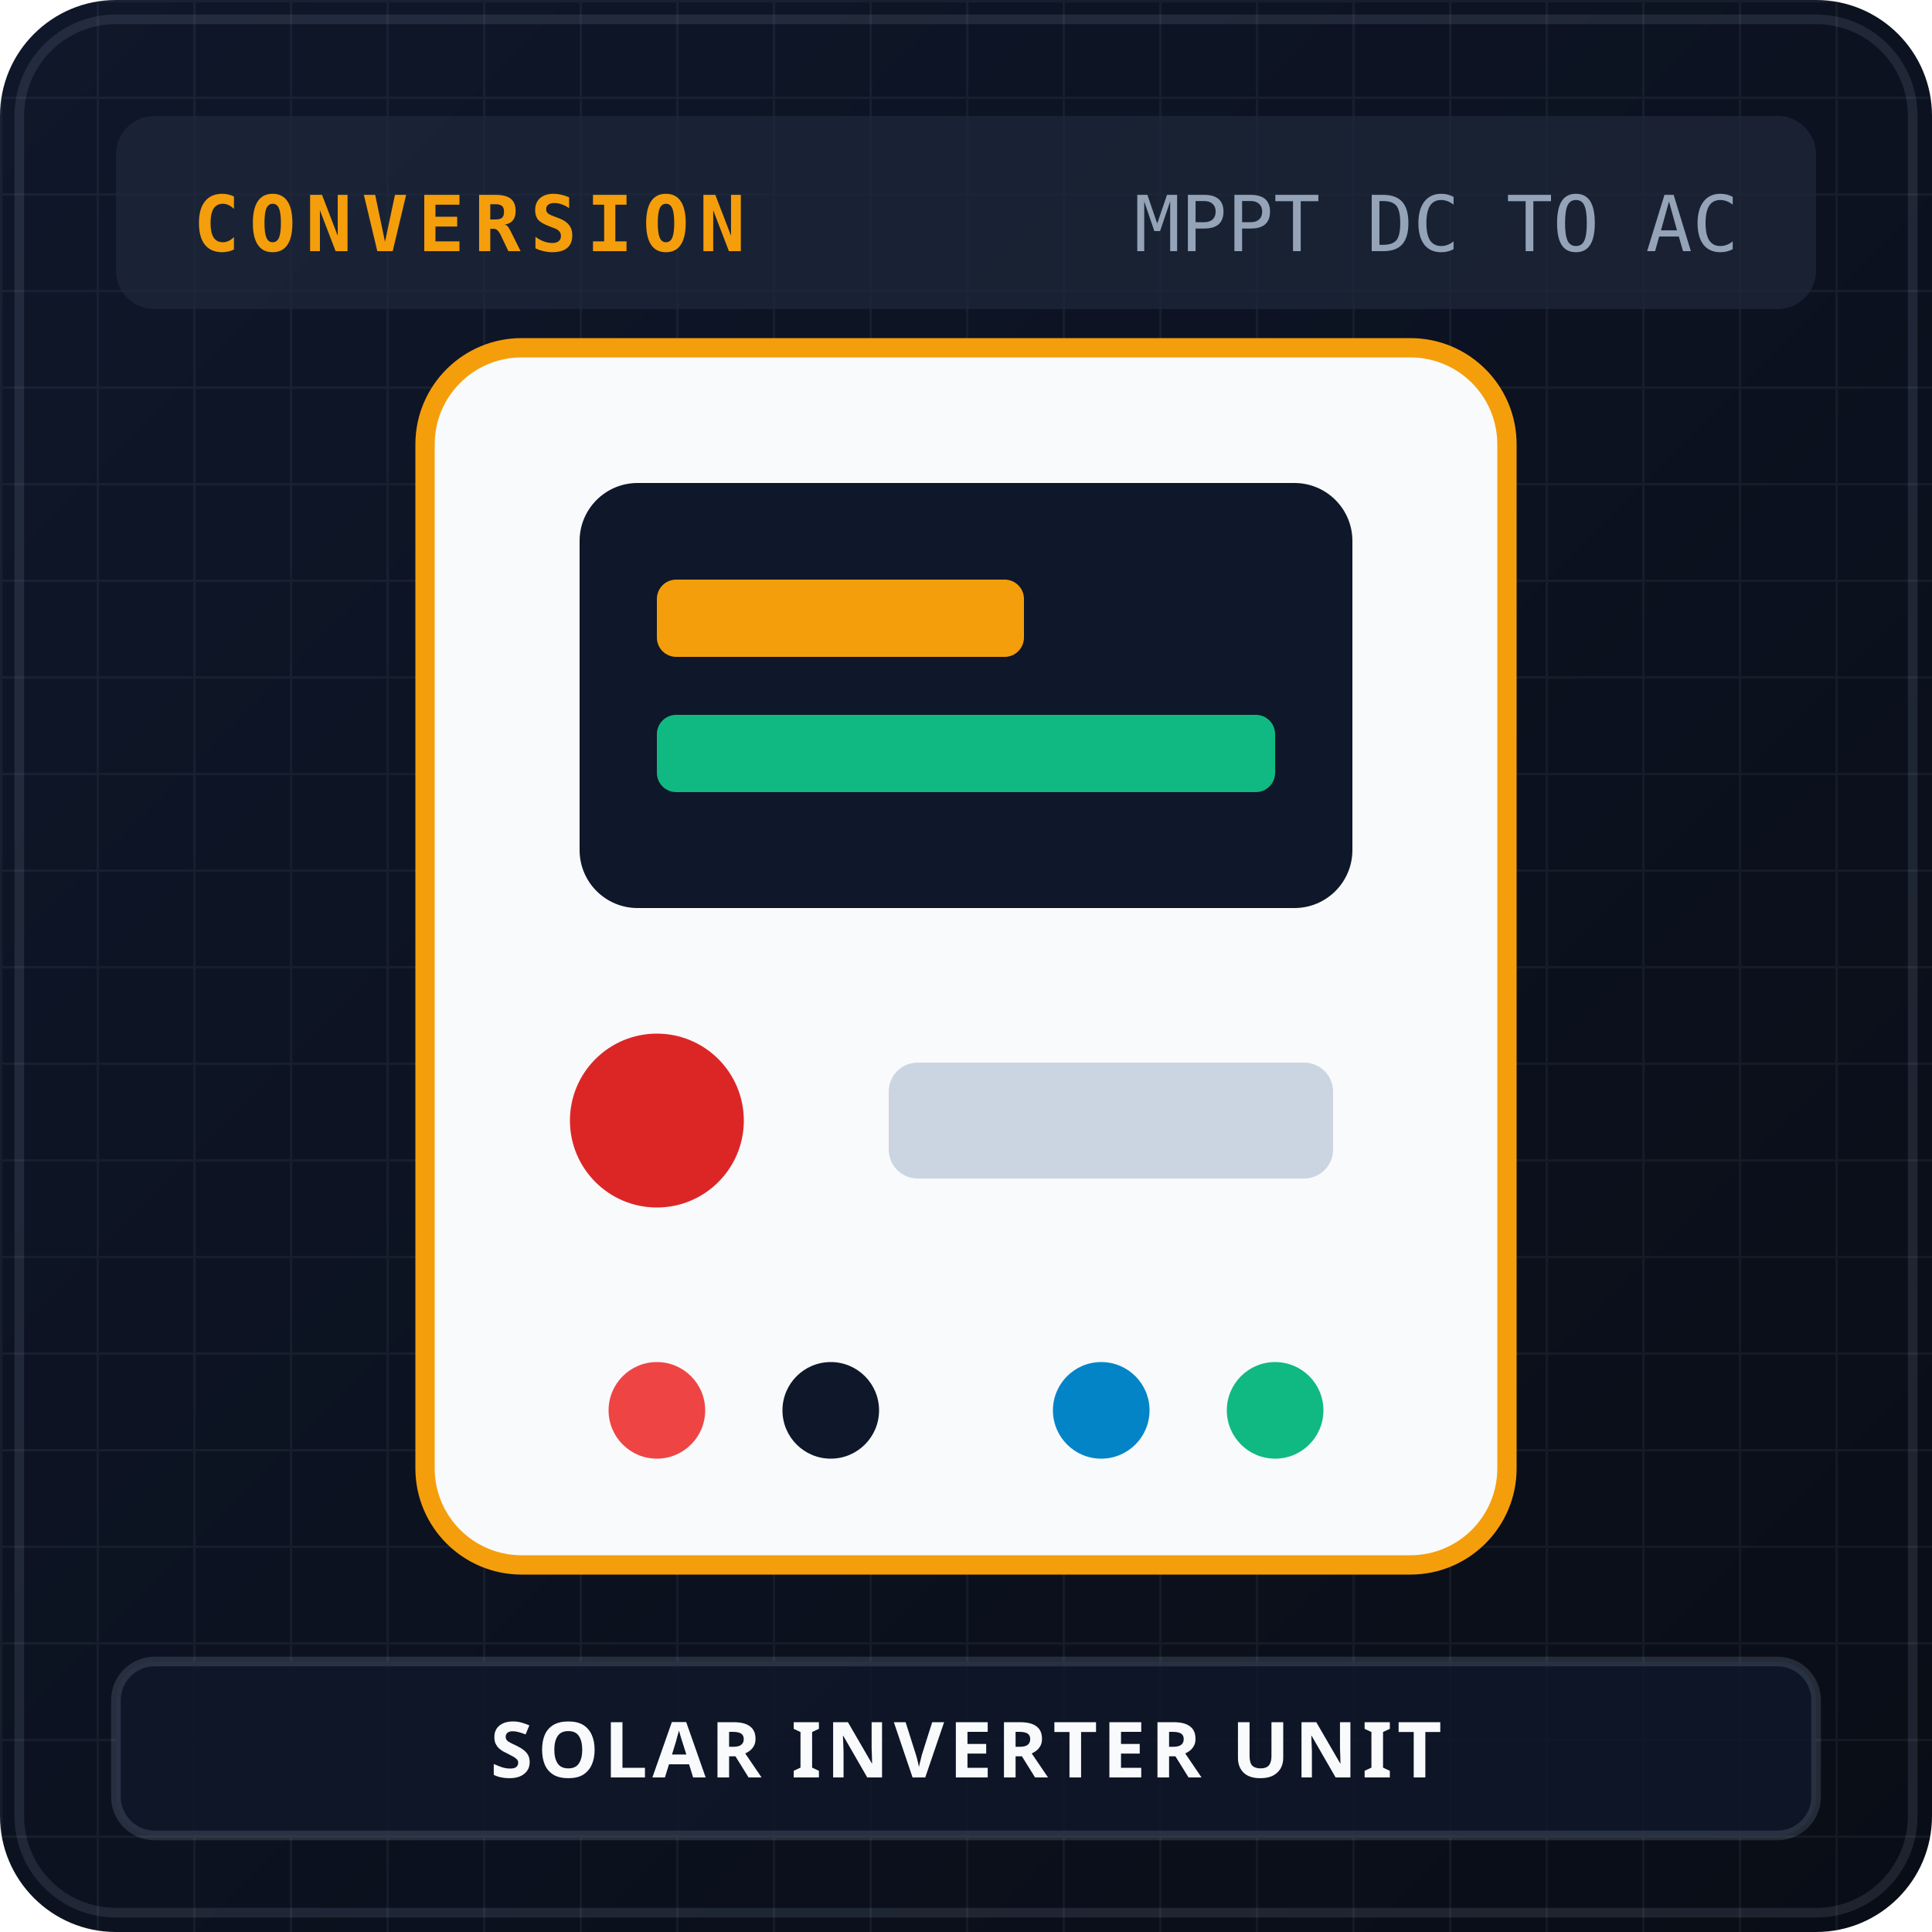
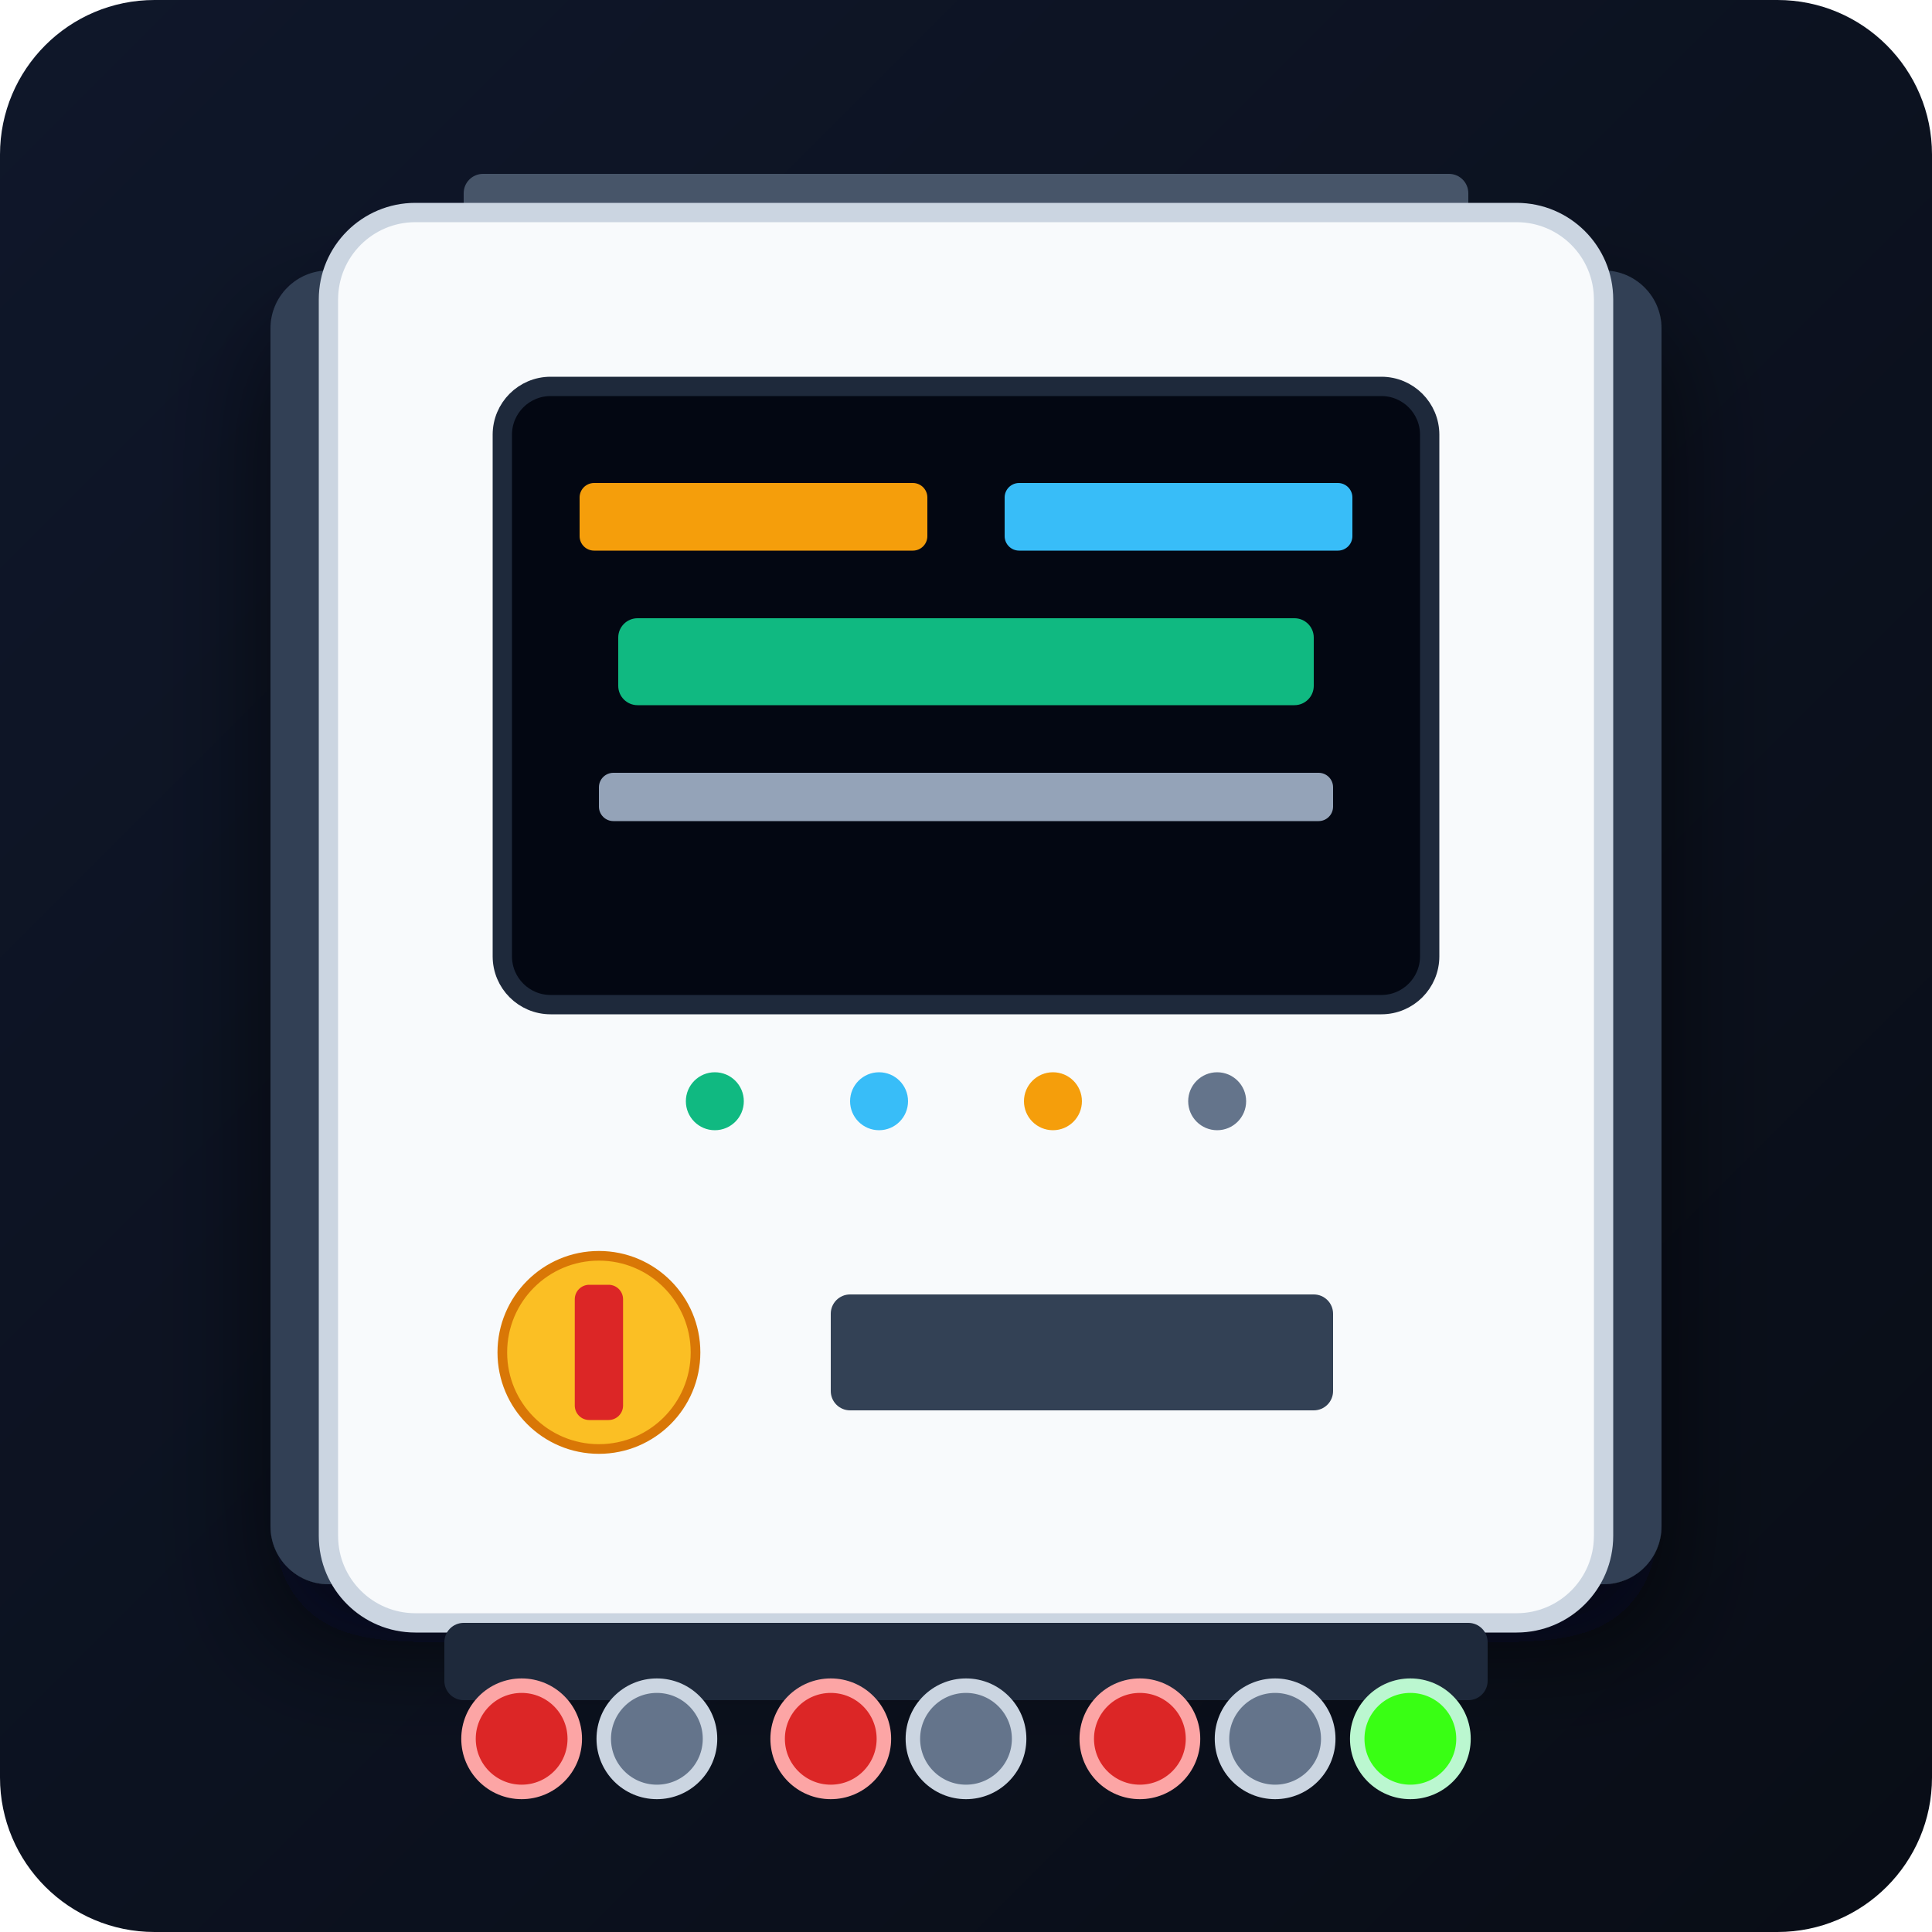
<svg xmlns="http://www.w3.org/2000/svg" viewBox="0 0 200 200" width="200" height="200">
  <defs>
-     <linearGradient id="bgGrad" x1="0%" y1="0%" x2="100%" y2="100%">
+     <linearGradient id="bg" x1="0%" y1="0%" x2="100%" y2="100%">
      <stop offset="0%" stop-color="#0F172A" />
      <stop offset="100%" stop-color="#090D16" />
    </linearGradient>
-     <pattern id="grid" width="10" height="10" patternUnits="userSpaceOnUse">
-       <path d="M 10 0 L 0 0 0 10" fill="none" stroke="rgba(148, 163, 184, 0.08)" stroke-width="0.5" />
-     </pattern>
+     <filter id="shadow" x="-15%" y="-15%" width="130%" height="130%">
+       <feDropShadow dx="0" dy="6" stdDeviation="6" flood-color="#020617" flood-opacity="0.65" />
+     </filter>
  </defs>
-   <rect width="200" height="200" rx="12" fill="url(#bgGrad)" />
-   <rect width="200" height="200" rx="12" fill="url(#grid)" />
-   <rect x="2" y="2" width="196" height="196" rx="10" fill="none" stroke="rgba(148, 163, 184, 0.15)" stroke-width="1" />
-   <rect x="12" y="12" width="176" height="20" rx="4" fill="rgba(30, 41, 59, 0.7)" />
-   <text x="20" y="26" fill="#F59E0B" font-size="8" font-weight="700" font-family="monospace" letter-spacing="1">CONVERSION</text>
-   <text x="180" y="26" text-anchor="end" fill="#94A3B8" font-size="8" font-family="monospace">MPPT DC TO AC</text>
+   <rect width="200" height="200" rx="16" fill="url(#bg)" />
+   <rect x="28" y="28" width="144" height="136" rx="6" fill="#334155" filter="url(#shadow)" />
+   <rect x="48" y="18" width="104" height="8" rx="2" fill="#475569" />
+   <rect x="34" y="22" width="132" height="146" rx="9" fill="#F8FAFC" stroke="#CBD5E1" stroke-width="2" />
+   <rect x="52" y="40" width="96" height="64" rx="5" fill="#030712" stroke="#1E293B" stroke-width="2" />
+   <rect x="60" y="50" width="36" height="7" rx="1.5" fill="#F59E0B" />
+   <rect x="104" y="50" width="36" height="7" rx="1.5" fill="#38BDF8" />
+   <rect x="64" y="64" width="72" height="9" rx="2" fill="#10B981" />
+   <rect x="62" y="80" width="76" height="5" rx="1.5" fill="#94A3B8" />
+   <circle cx="74" cy="114" r="3" fill="#10B981" />
+   <circle cx="91" cy="114" r="3" fill="#38BDF8" />
+   <circle cx="109" cy="114" r="3" fill="#F59E0B" />
+   <circle cx="126" cy="114" r="3" fill="#64748B" />
+   <circle cx="62" cy="140" r="10" fill="#FBBF24" stroke="#D97706" stroke-width="1" />
+   <rect x="59.5" y="133" width="5" height="14" rx="1.5" fill="#DC2626" />
+   <rect x="86" y="134" width="52" height="12" rx="2" fill="#334155" />
+   <rect x="46" y="168" width="108" height="8" rx="2" fill="#1E293B" />
  <g>
-     <rect x="44" y="36" width="112" height="126" rx="10" fill="#F8FAFC" stroke="#F59E0B" stroke-width="2" />
-     <rect x="60" y="50" width="80" height="44" rx="6" fill="#0F172A" />
-     <rect x="68" y="60" width="38" height="8" rx="2" fill="#F59E0B" />
-     <rect x="68" y="74" width="64" height="8" rx="2" fill="#10B981" />
-     <circle cx="68" cy="116" r="9" fill="#DC2626" />
-     <rect x="92" y="110" width="46" height="12" rx="3" fill="#CBD5E1" />
-     <circle cx="68" cy="146" r="5" fill="#EF4444" />
-     <circle cx="86" cy="146" r="5" fill="#0F172A" />
-     <circle cx="114" cy="146" r="5" fill="#0284C7" />
-     <circle cx="132" cy="146" r="5" fill="#10B981" />
+     <circle cx="54" cy="180" r="5.5" fill="#DC2626" stroke="#FCA5A5" stroke-width="1.5" />
+     <circle cx="68" cy="180" r="5.5" fill="#64748B" stroke="#CBD5E1" stroke-width="1.5" />
+     <circle cx="86" cy="180" r="5.5" fill="#DC2626" stroke="#FCA5A5" stroke-width="1.5" />
+     <circle cx="100" cy="180" r="5.5" fill="#64748B" stroke="#CBD5E1" stroke-width="1.5" />
+     <circle cx="118" cy="180" r="5.5" fill="#DC2626" stroke="#FCA5A5" stroke-width="1.5" />
+     <circle cx="132" cy="180" r="5.5" fill="#64748B" stroke="#CBD5E1" stroke-width="1.5" />
+     <circle cx="146" cy="180" r="5.5" fill="#39FF14" stroke="#BBF7D0" stroke-width="1.5" />
  </g>
-   <rect x="12" y="172" width="176" height="18" rx="4" fill="rgba(15, 23, 42, 0.85)" stroke="rgba(148, 163, 184, 0.2)" stroke-width="1" />
-   <text x="100" y="184" text-anchor="middle" fill="#F8FAFC" font-size="8" font-weight="600" font-family="system-ui, sans-serif" letter-spacing="0.5">SOLAR INVERTER UNIT</text>
</svg>
